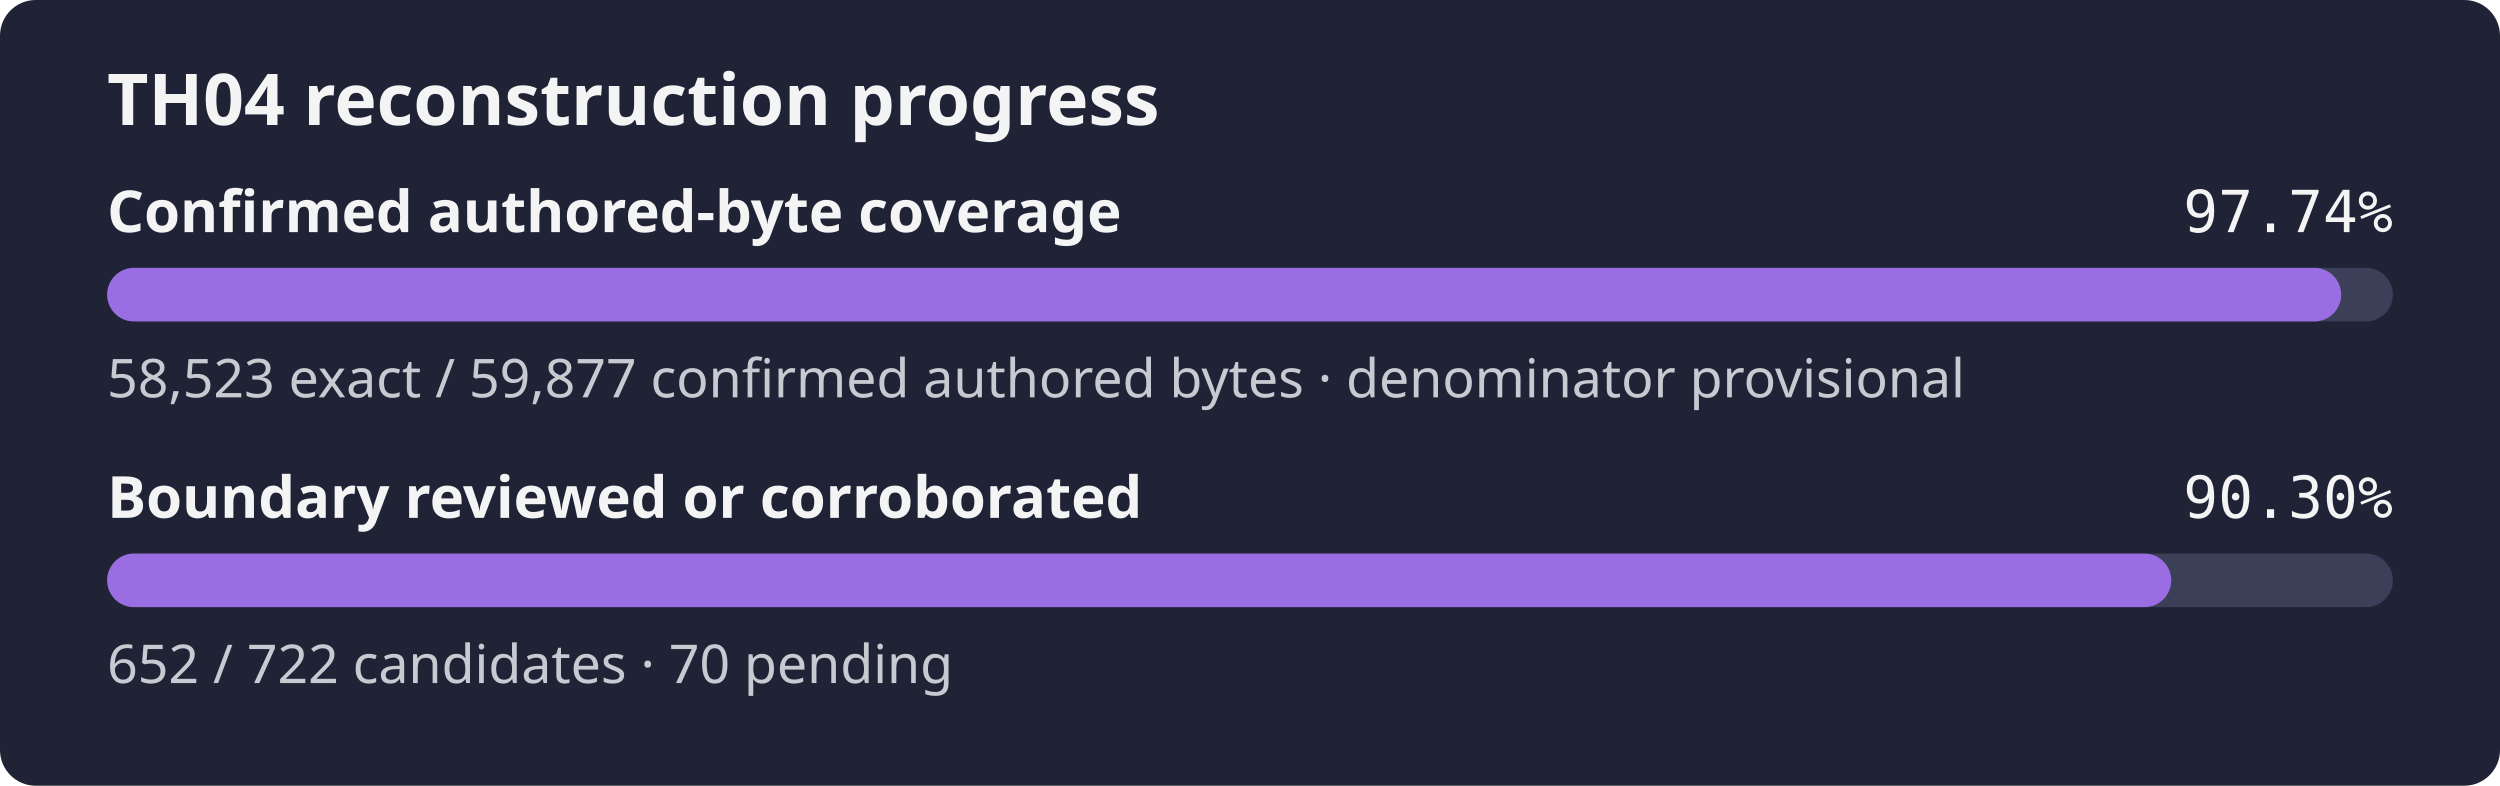
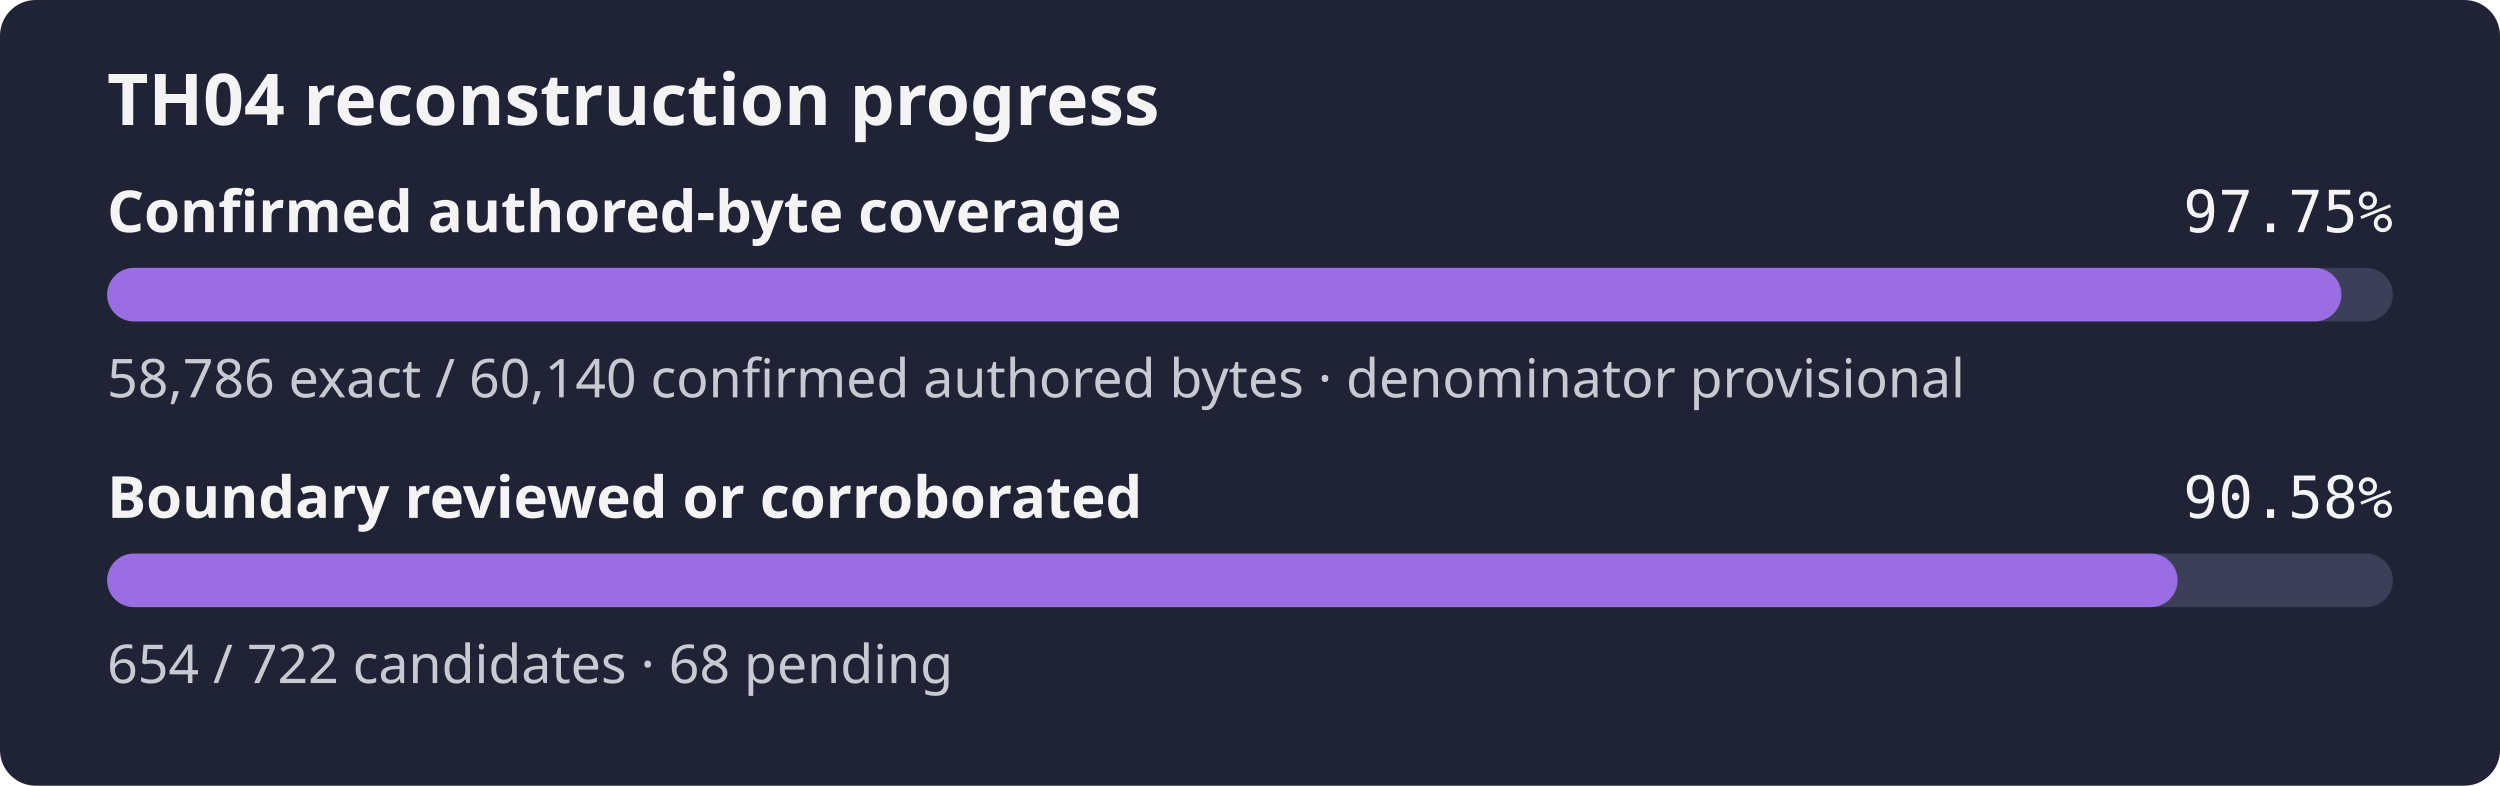
- <svg xmlns="http://www.w3.org/2000/svg" width="560" height="176" role="img" aria-label="TH04 reconstruction progress: 97.74% of the confirmed authored-byte set is exact, boundary reviewed or corroborated 90.30%">
+ <svg xmlns="http://www.w3.org/2000/svg" width="560" height="176" role="img" aria-label="TH04 reconstruction progress: 97.75% of the confirmed authored-byte set is exact, boundary reviewed or corroborated 90.58%">
  <rect width="560" height="176" rx="8" fill="#1f2335" />
  <text x="24" y="28" fill="#f4f4f5" font-family="sans-serif" font-size="16" font-weight="600">TH04 reconstruction progress</text>
  <text x="24" y="52" fill="#f4f4f5" font-family="sans-serif" font-size="13" font-weight="600">Confirmed authored-byte coverage</text>
-   <text x="536" y="52" fill="#f4f4f5" text-anchor="end" font-family="monospace" font-size="13">97.74%</text>
+   <text x="536" y="52" fill="#f4f4f5" text-anchor="end" font-family="monospace" font-size="13">97.75%</text>
  <rect x="24" y="60" width="512" height="12" rx="6" fill="#3b4058" />
-   <rect x="24" y="60" width="500.42" height="12" rx="6" fill="#9b6de3" />
-   <text x="24" y="89" fill="#c8cad2" font-family="sans-serif" font-size="12">58,523 exact / 59,877 confirmed authored bytes · denominator provisional</text>
+   <rect x="24" y="60" width="500.47" height="12" rx="6" fill="#9b6de3" />
+   <text x="24" y="89" fill="#c8cad2" font-family="sans-serif" font-size="12">58,786 exact / 60,140 confirmed authored bytes · denominator provisional</text>
  <text x="24" y="116" fill="#f4f4f5" font-family="sans-serif" font-size="13" font-weight="600">Boundary reviewed or corroborated</text>
-   <text x="536" y="116" fill="#f4f4f5" text-anchor="end" font-family="monospace" font-size="13">90.30%</text>
+   <text x="536" y="116" fill="#f4f4f5" text-anchor="end" font-family="monospace" font-size="13">90.58%</text>
  <rect x="24" y="124" width="512" height="12" rx="6" fill="#3b4058" />
-   <rect x="24" y="124" width="462.36" height="12" rx="6" fill="#9b6de3" />
-   <text x="24" y="153" fill="#c8cad2" font-family="sans-serif" font-size="12">652 / 722 candidates · 70 pending</text>
+   <rect x="24" y="124" width="463.78" height="12" rx="6" fill="#9b6de3" />
+   <text x="24" y="153" fill="#c8cad2" font-family="sans-serif" font-size="12">654 / 722 candidates · 68 pending</text>
</svg>
